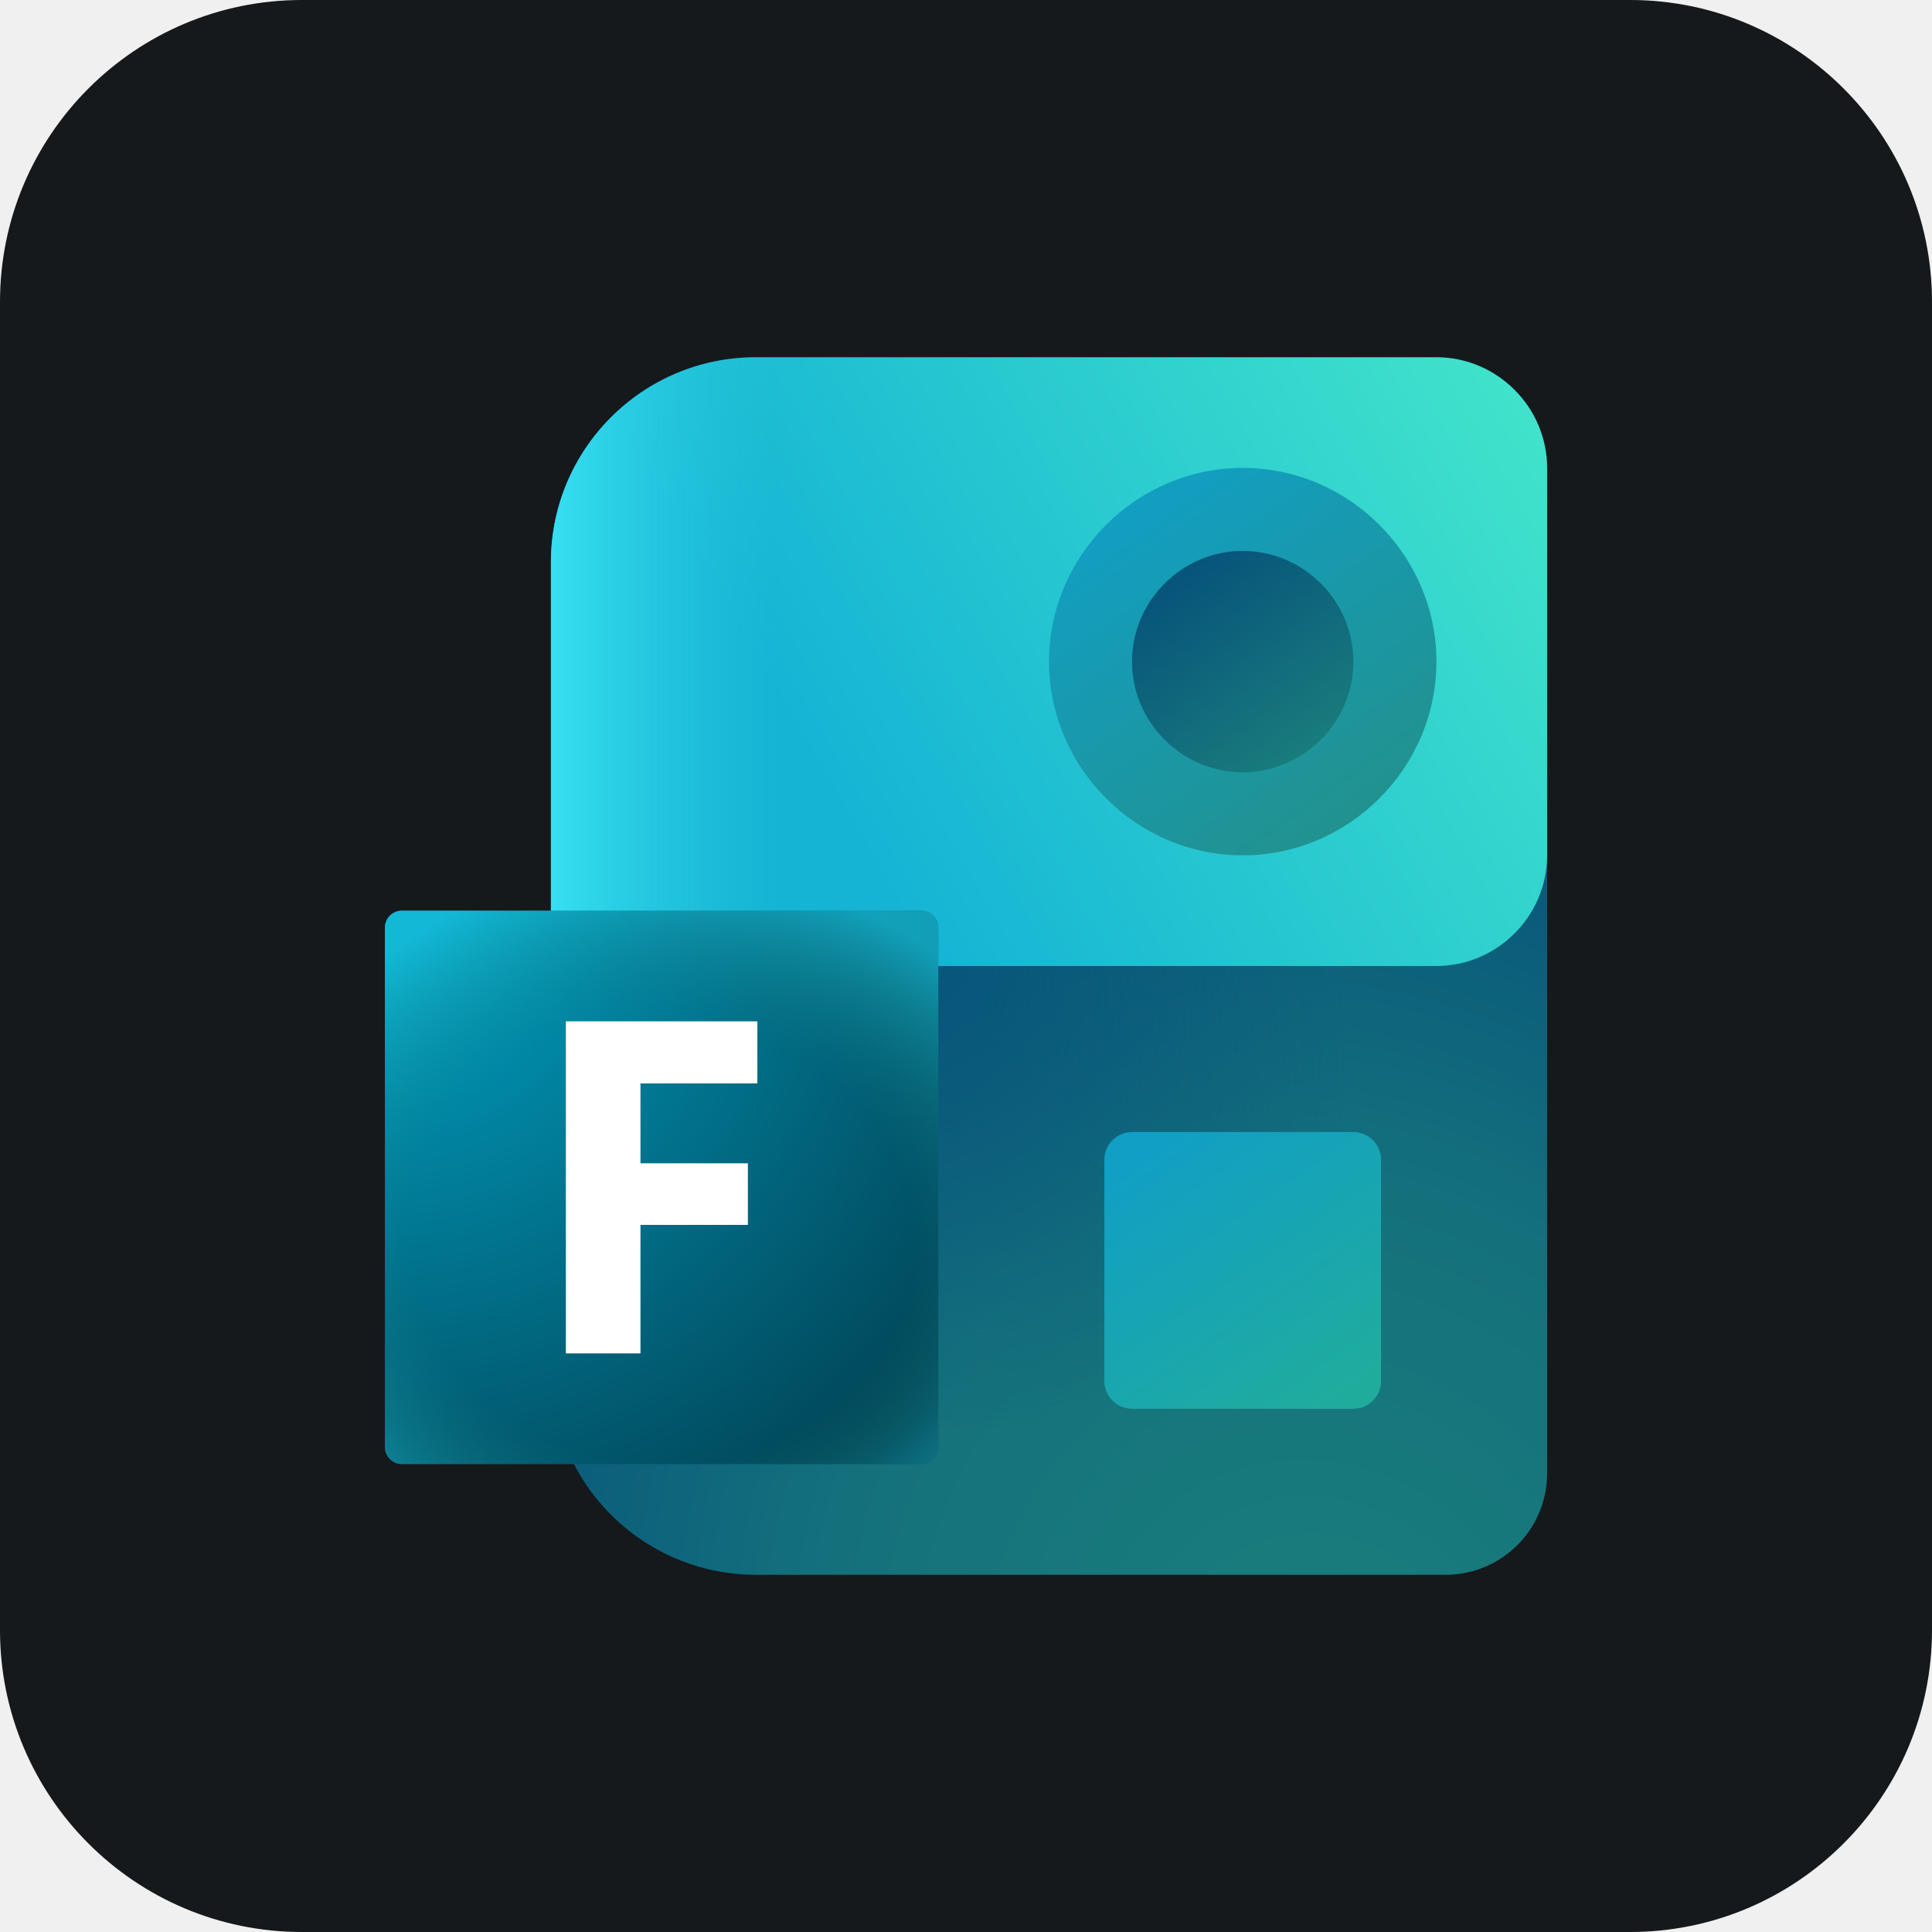
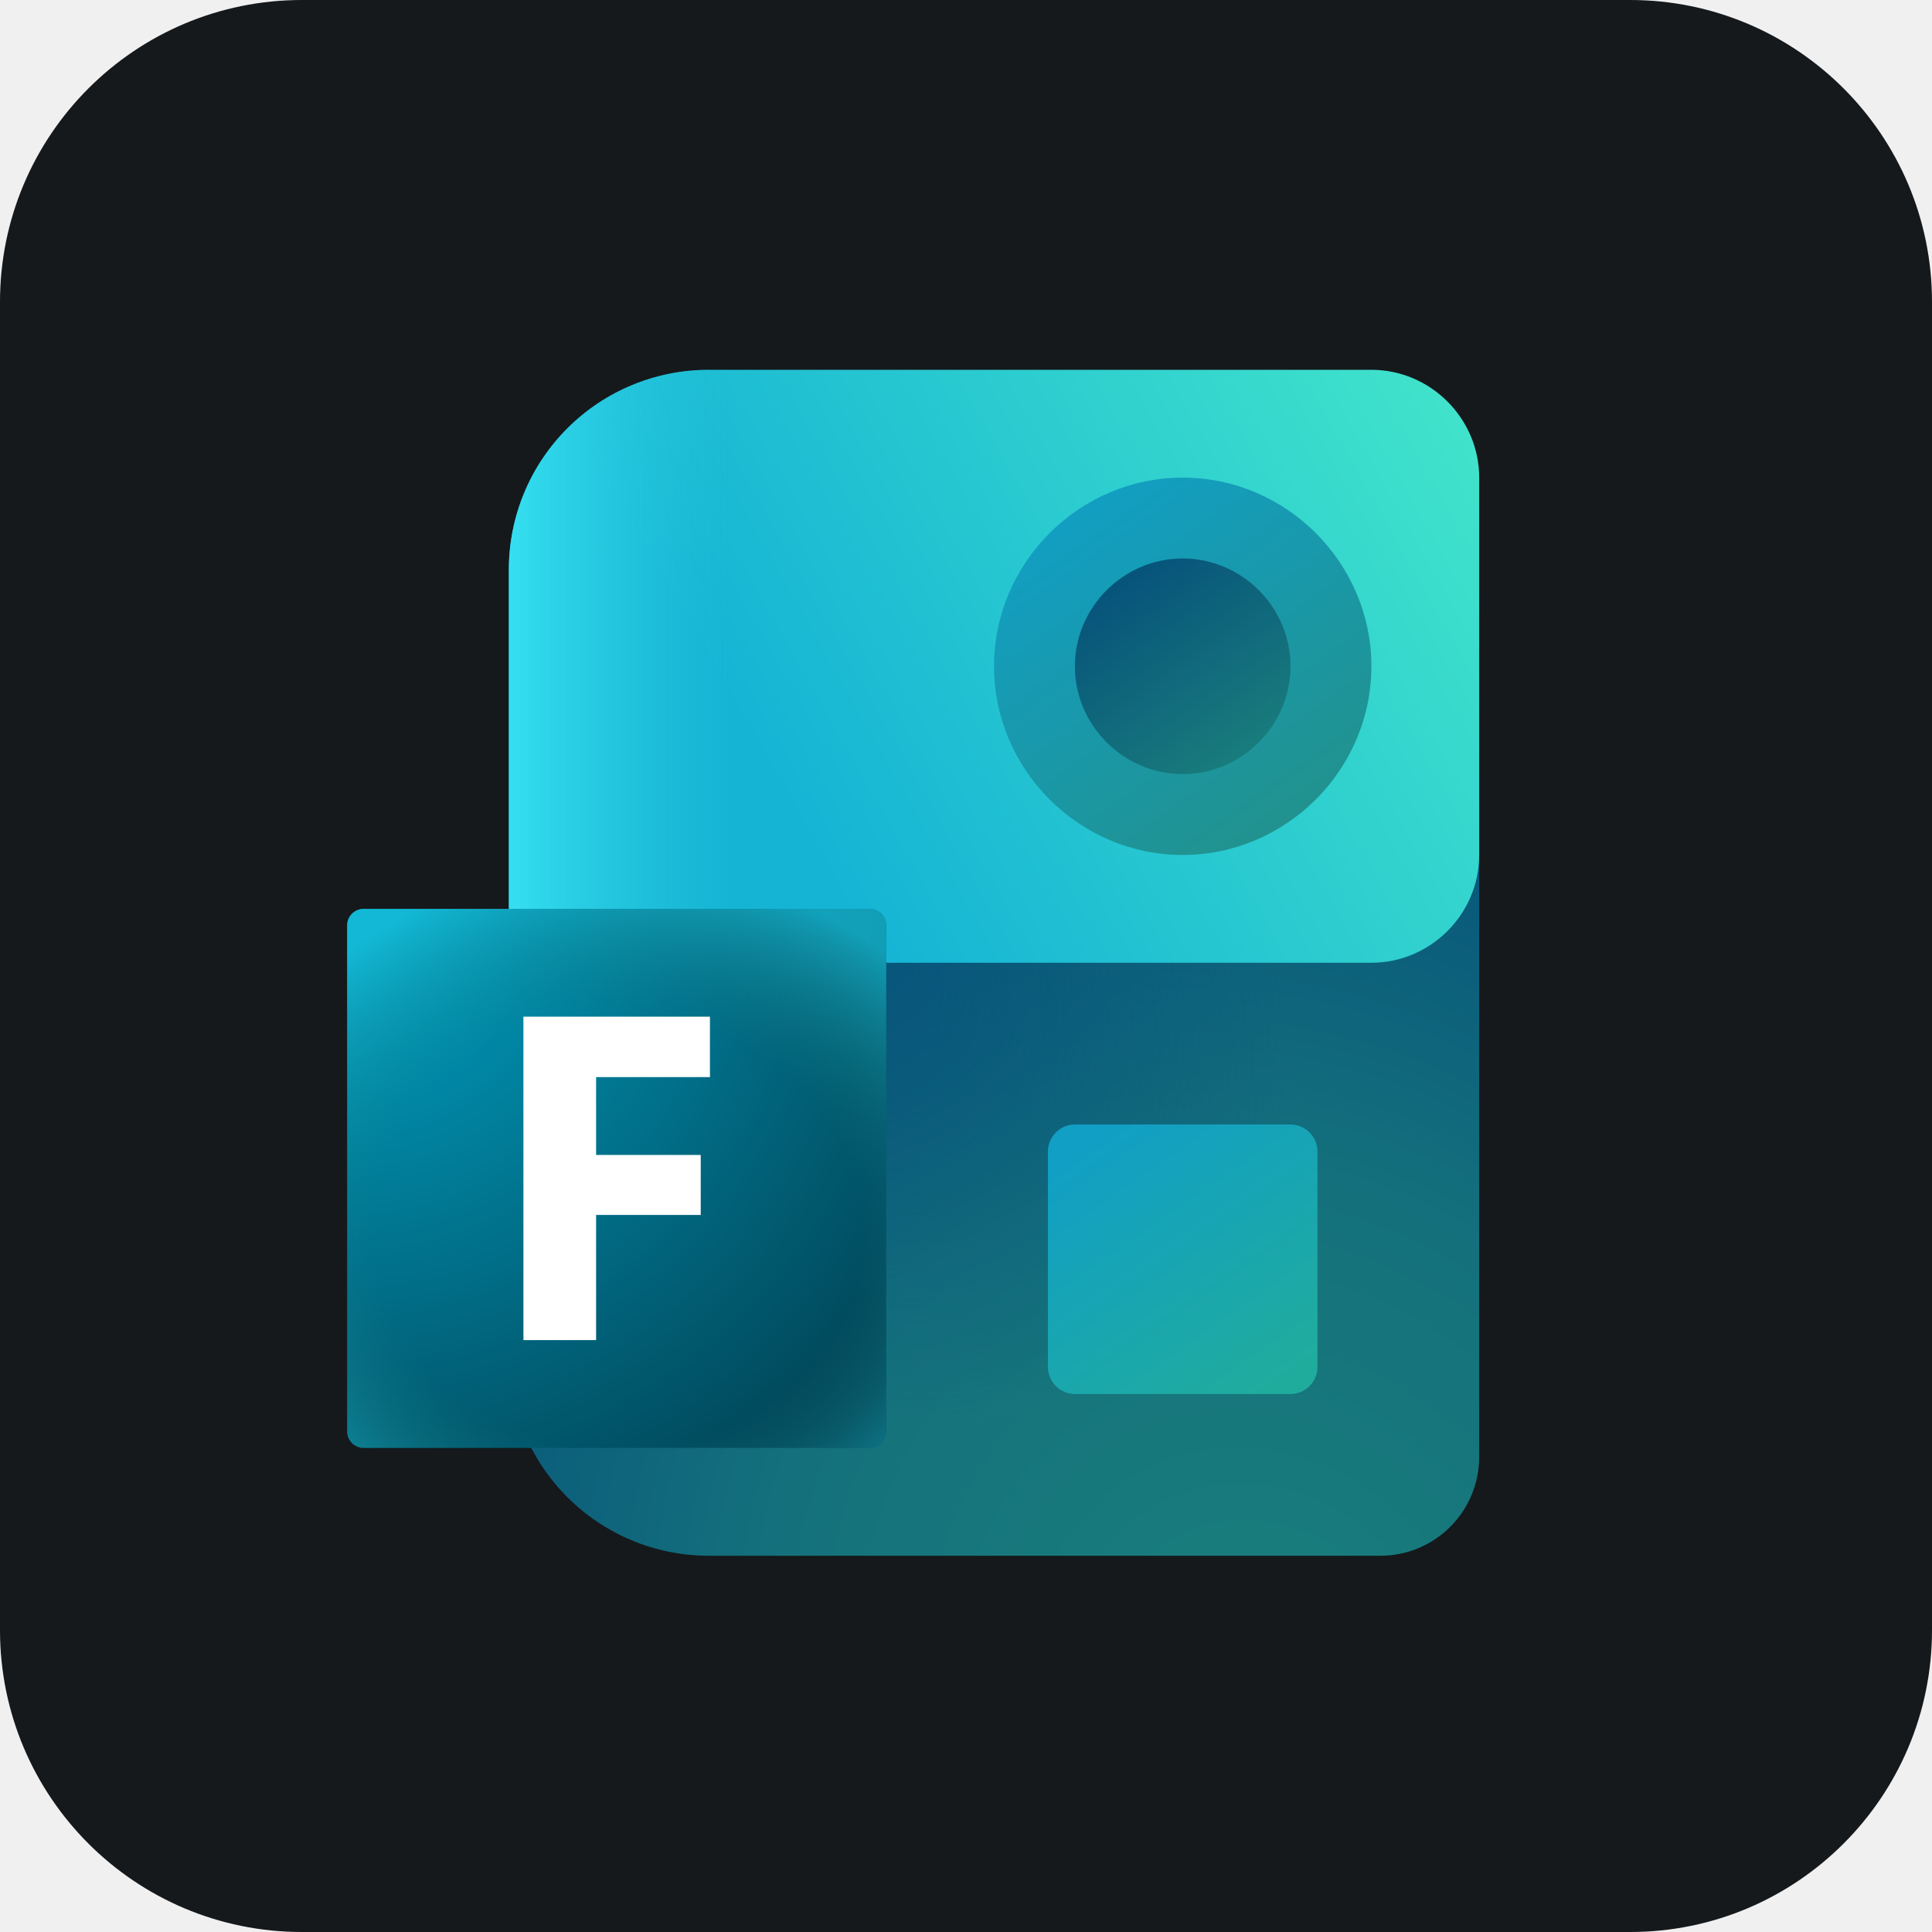
- <svg xmlns="http://www.w3.org/2000/svg" viewBox="0 0 256 256" xml:space="preserve" style="fill-rule:evenodd;clip-rule:evenodd;stroke-linejoin:round;stroke-miterlimit:2">
-   <path d="M256 40v176c0 22.077-17.923 40-40 40H40c-22.077 0-40-17.923-40-40V40C0 17.923 17.923 0 40 0h176c22.077 0 40 17.923 40 40" style="fill:#15191c" />
-   <path d="M3 14.75C3 11.596 5.596 9 8.75 9H21v12.167C21 22.179 20.18 23 19.167 23H6.688A3.706 3.706 0 0 1 3 19.312z" style="fill:url(#a);fill-rule:nonzero" transform="translate(51 40)scale(7.33333)" />
-   <path d="M3 14.75C3 11.596 5.596 9 8.75 9H21v12.167C21 22.179 20.18 23 19.167 23H6.688A3.706 3.706 0 0 1 3 19.312z" style="fill:url(#b);fill-rule:nonzero" transform="translate(51 40)scale(7.33333)" />
-   <path d="M3 4.688A3.706 3.706 0 0 1 6.688 1H19c1.097 0 2 .903 2 2v7c0 1.097-.903 2-2 2H6.688A3.715 3.715 0 0 0 3 15.7z" style="fill:url(#c);fill-rule:nonzero" transform="translate(51 40)scale(7.33333)" />
-   <path d="M3 4.688A3.706 3.706 0 0 1 6.688 1H19c1.097 0 2 .903 2 2v7c0 1.097-.903 2-2 2H6.688A3.715 3.715 0 0 0 3 15.7z" style="fill:url(#d);fill-rule:nonzero" transform="translate(51 40)scale(7.33333)" />
-   <path d="M15.5 10c1.92 0 3.5-1.58 3.5-3.5S17.42 3 15.5 3 12 4.58 12 6.5s1.58 3.5 3.5 3.5" style="fill:url(#e);fill-rule:nonzero" transform="translate(51 40)scale(7.33333)" />
-   <path d="M15.5 8.5c1.097 0 2-.903 2-2s-.903-2-2-2-2 .903-2 2 .903 2 2 2" style="fill:url(#f);fill-rule:nonzero" transform="translate(51 40)scale(7.33333)" />
-   <path d="M17.5 15h-4c-.274 0-.5.226-.5.5v4c0 .274.226.5.5.5h4c.274 0 .5-.226.5-.5v-4c0-.274-.226-.5-.5-.5" style="fill:url(#g);fill-rule:nonzero" transform="translate(51 40)scale(7.33333)" />
-   <path d="M10 11.307v9.386c0 .17-.137.307-.307.307H.307A.306.306 0 0 1 0 20.693v-9.386c0-.17.137-.307.307-.307h9.386c.17 0 .307.137.307.307" style="fill:url(#h)" transform="translate(51 40)scale(7.33333)" />
-   <path d="M10 11.307v9.386c0 .17-.137.307-.307.307H.307A.306.306 0 0 1 0 20.693v-9.386c0-.17.137-.307.307-.307h9.386c.17 0 .307.137.307.307" style="fill:url(#i)" transform="translate(51 40)scale(7.33333)" />
-   <path d="M6.73 14.121H4.618v1.444h1.941v1.113H4.618V19H3.27v-6h3.46z" style="fill:#fff;fill-rule:nonzero" transform="translate(51 40)scale(7.33333)" />
-   <defs>
-     <linearGradient id="c" x1="0" y1="0" x2="1" y2="0" gradientUnits="userSpaceOnUse" gradientTransform="rotate(-29.549 20.502 -1.497)scale(19.762)">
-       <stop offset="0" style="stop-color:#15b4d5;stop-opacity:1" />
-       <stop offset=".23" style="stop-color:#15b4d5;stop-opacity:1" />
-       <stop offset="1" style="stop-color:#43e5ca;stop-opacity:1" />
-     </linearGradient>
-     <linearGradient id="d" x1="0" y1="0" x2="1" y2="0" gradientUnits="userSpaceOnUse" gradientTransform="translate(7.959 6.129)scale(-4.959)">
-       <stop offset="0" style="stop-color:#29cbdc;stop-opacity:0" />
-       <stop offset=".18" style="stop-color:#29cbdc;stop-opacity:0" />
-       <stop offset="1" style="stop-color:#36dff1;stop-opacity:1" />
-     </linearGradient>
-     <linearGradient id="e" x1="0" y1="0" x2="1" y2="0" gradientUnits="userSpaceOnUse" gradientTransform="rotate(55 3.16 14.156)scale(8)">
-       <stop offset="0" style="stop-color:#119fc5;stop-opacity:1" />
-       <stop offset="1" style="stop-color:#22918b;stop-opacity:1" />
-     </linearGradient>
-     <linearGradient id="f" x1="0" y1="0" x2="1" y2="0" gradientUnits="userSpaceOnUse" gradientTransform="rotate(55.3 2.468 15.823)scale(4.518)">
-       <stop offset="0" style="stop-color:#06517b;stop-opacity:1" />
-       <stop offset="1" style="stop-color:#1a7f7c;stop-opacity:1" />
-     </linearGradient>
-     <linearGradient id="g" x1="0" y1="0" x2="1" y2="0" gradientUnits="userSpaceOnUse" gradientTransform="rotate(55.3 -7.8 20.767)scale(5.647)">
-       <stop offset="0" style="stop-color:#119fc5;stop-opacity:1" />
-       <stop offset="1" style="stop-color:#20ac9d;stop-opacity:1" />
-     </linearGradient>
-     <radialGradient id="a" cx="0" cy="0" r="1" gradientUnits="userSpaceOnUse" gradientTransform="matrix(-11.0001 -18.9999 16.6989 -9.66792 17 25.5)">
-       <stop offset="0" style="stop-color:#1a7f7c;stop-opacity:1" />
-       <stop offset=".01" style="stop-color:#1a7f7c;stop-opacity:1" />
-       <stop offset=".45" style="stop-color:#14717c;stop-opacity:1" />
-       <stop offset=".8" style="stop-color:#08567b;stop-opacity:1" />
-       <stop offset="1" style="stop-color:#08567b;stop-opacity:1" />
-     </radialGradient>
-     <radialGradient id="b" cx="0" cy="0" r="1" gradientUnits="userSpaceOnUse" gradientTransform="matrix(-7.1875 -7.1875 5.56524 -5.56296 8.5 11.5)">
-       <stop offset="0" style="stop-color:#06517b;stop-opacity:.8" />
-       <stop offset=".99" style="stop-color:#06517b;stop-opacity:0" />
-       <stop offset="1" style="stop-color:#06517b;stop-opacity:0" />
-     </radialGradient>
-     <radialGradient id="h" cx="0" cy="0" r="1" gradientUnits="userSpaceOnUse" gradientTransform="rotate(45 -13.278 5.5)scale(14.1421)">
-       <stop offset="0" style="stop-color:#009bbc;stop-opacity:1" />
-       <stop offset=".06" style="stop-color:#009bbc;stop-opacity:1" />
-       <stop offset=".59" style="stop-color:#01657d;stop-opacity:1" />
-       <stop offset=".94" style="stop-color:#014354;stop-opacity:1" />
-       <stop offset="1" style="stop-color:#014354;stop-opacity:1" />
-     </radialGradient>
-     <radialGradient id="i" cx="0" cy="0" r="1" gradientUnits="userSpaceOnUse" gradientTransform="matrix(0 7 -7.96875 0 5 17)">
-       <stop offset="0" style="stop-color:#1e8581;stop-opacity:0" />
-       <stop offset=".57" style="stop-color:#1e8581;stop-opacity:0" />
-       <stop offset=".97" style="stop-color:#1ecbe6;stop-opacity:.6" />
-       <stop offset="1" style="stop-color:#1ecbe6;stop-opacity:.6" />
-     </radialGradient>
-   </defs>
+ <svg xmlns="http://www.w3.org/2000/svg" width="256" height="256" title="Microsoft Forms" viewBox="0 0 256 256" fill="none" id="microsoftforms">
+   <style>
+ #microsoftforms {
+     rect {fill: #15191C}
+ 
+     @media (prefers-color-scheme: light) {
+         rect {fill: #F4F2ED}
+     }
+ }
+ </style>
+   <rect width="256" height="256" rx="40" fill="#15191C" />
+   <path d="M67.429 147.214C67.429 124.686 85.971 106.143 108.5 106.143H196V193.05C196 200.279 190.143 206.143 182.907 206.143H93.771C86.795 206.109 80.115 203.323 75.182 198.39C70.249 193.457 67.462 186.776 67.429 179.8V147.214Z" fill="url(#paint0_radial_189_100)" />
+   <path d="M67.429 147.214C67.429 124.686 85.971 106.143 108.5 106.143H196V193.05C196 200.279 190.143 206.143 182.907 206.143H93.771C86.795 206.109 80.115 203.323 75.182 198.39C70.249 193.457 67.462 186.776 67.429 179.8V147.214Z" fill="url(#paint1_radial_189_100)" />
+   <path d="M67.429 75.343C67.462 68.367 70.249 61.686 75.182 56.753C80.115 51.82 86.795 49.034 93.771 49H181.714C189.55 49 196 55.45 196 63.286V113.286C196 121.121 189.55 127.571 181.714 127.571H93.771C86.786 127.622 80.102 130.426 75.17 135.373C70.238 140.321 67.457 147.014 67.429 154V75.343Z" fill="url(#paint2_linear_189_100)" />
+   <path d="M67.429 75.343C67.462 68.367 70.249 61.686 75.182 56.753C80.115 51.82 86.795 49.034 93.771 49H181.714C189.55 49 196 55.45 196 63.286V113.286C196 121.121 189.55 127.571 181.714 127.571H93.771C86.786 127.622 80.102 130.426 75.17 135.373C70.238 140.321 67.457 147.014 67.429 154V75.343Z" fill="url(#paint3_linear_189_100)" />
+   <path d="M156.714 113.286C170.429 113.286 181.714 102 181.714 88.286C181.714 74.571 170.429 63.286 156.714 63.286C143 63.286 131.714 74.571 131.714 88.286C131.714 102 143 113.286 156.714 113.286Z" fill="url(#paint4_linear_189_100)" />
+   <path d="M156.714 102.571C164.55 102.571 171 96.121 171 88.286C171 80.45 164.55 74 156.714 74C148.879 74 142.429 80.45 142.429 88.286C142.429 96.121 148.879 102.571 156.714 102.571Z" fill="url(#paint5_linear_189_100)" />
+   <path d="M171 149H142.428C140.471 149 138.857 150.614 138.857 152.571V181.143C138.857 183.1 140.471 184.714 142.428 184.714H171C172.957 184.714 174.571 183.1 174.571 181.143V152.571C174.571 150.614 172.957 149 171 149Z" fill="url(#paint6_linear_189_100)" />
+   <path fill-rule="evenodd" clip-rule="evenodd" d="M117.429 122.621V189.664C117.429 190.879 116.45 191.857 115.236 191.857H48.193C47.905 191.858 47.619 191.802 47.353 191.692C47.086 191.582 46.844 191.421 46.64 191.217C46.436 191.013 46.275 190.771 46.165 190.505C46.055 190.238 45.999 189.953 46 189.664V122.621C46 121.407 46.979 120.429 48.193 120.429H115.236C116.45 120.429 117.429 121.407 117.429 122.621Z" fill="url(#paint7_radial_189_100)" />
+   <path fill-rule="evenodd" clip-rule="evenodd" d="M117.429 122.621V189.664C117.429 190.879 116.45 191.857 115.236 191.857H48.193C47.905 191.858 47.619 191.802 47.353 191.692C47.086 191.582 46.844 191.421 46.64 191.217C46.436 191.013 46.275 190.771 46.165 190.505C46.055 190.238 45.999 189.953 46 189.664V122.621C46 121.407 46.979 120.429 48.193 120.429H115.236C116.45 120.429 117.429 121.407 117.429 122.621Z" fill="url(#paint8_radial_189_100)" />
+   <path d="M94.072 142.721H78.986V153.036H92.85V160.986H78.986V177.571H69.357V134.714H94.072V142.721Z" fill="white" />
+   <radialGradient id="paint0_radial_189_100" cx="0" cy="0" r="1" gradientUnits="userSpaceOnUse" gradientTransform="translate(167.429 224) rotate(-120.069) scale(156.818 137.826)">
+     <stop stop-color="#1A7F7C" />
+     <stop offset="0.01" stop-color="#1A7F7C" />
+     <stop offset="0.45" stop-color="#14717C" />
+     <stop offset="0.8" stop-color="#08567B" />
+     <stop offset="1" stop-color="#08567B" />
+   </radialGradient>
+   <radialGradient id="paint1_radial_189_100" cx="0" cy="0" r="1" gradientTransform="matrix(-51.3393 -51.3393 39.7517 -39.7354 106.714 124)" gradientUnits="userSpaceOnUse">
+     <stop stop-color="#06517B" stop-opacity="0.8" />
+     <stop offset="0.99" stop-color="#06517B" stop-opacity="0" />
+     <stop offset="1" stop-color="#06517B" stop-opacity="0" />
+   </radialGradient>
+   <linearGradient id="paint2_linear_189_100" x1="70.321" y1="112.687" x2="193.118" y2="43.073" gradientUnits="userSpaceOnUse">
+     <stop stop-color="#15B4D5" />
+     <stop offset="0.23" stop-color="#15B4D5" />
+     <stop offset="1" stop-color="#43E5CA" />
+   </linearGradient>
+   <linearGradient id="paint3_linear_189_100" x1="102.85" y1="85.636" x2="67.429" y2="85.636" gradientUnits="userSpaceOnUse">
+     <stop stop-color="#29CBDC" stop-opacity="0" />
+     <stop offset="0.18" stop-color="#29CBDC" stop-opacity="0" />
+     <stop offset="1" stop-color="#36DFF1" />
+   </linearGradient>
+   <linearGradient id="paint4_linear_189_100" x1="138.453" y1="66.485" x2="171.229" y2="113.294" gradientUnits="userSpaceOnUse">
+     <stop stop-color="#119FC5" />
+     <stop offset="1" stop-color="#22918B" />
+   </linearGradient>
+   <linearGradient id="paint5_linear_189_100" x1="146.513" y1="76.045" x2="164.884" y2="102.576" gradientUnits="userSpaceOnUse">
+     <stop stop-color="#06517B" />
+     <stop offset="1" stop-color="#1A7F7C" />
+   </linearGradient>
+   <linearGradient id="paint6_linear_189_100" x1="143.956" y1="151.554" x2="166.918" y2="184.715" gradientUnits="userSpaceOnUse">
+     <stop stop-color="#119FC5" />
+     <stop offset="1" stop-color="#20AC9D" />
+   </linearGradient>
+   <radialGradient id="paint7_radial_189_100" cx="0" cy="0" r="1" gradientUnits="userSpaceOnUse" gradientTransform="translate(46.0004 120.428) rotate(45) scale(101.015)">
+     <stop stop-color="#009BBC" />
+     <stop offset="0.06" stop-color="#009BBC" />
+     <stop offset="0.59" stop-color="#01657D" />
+     <stop offset="0.94" stop-color="#014354" />
+     <stop offset="1" stop-color="#014354" />
+   </radialGradient>
+   <radialGradient id="paint8_radial_189_100" cx="0" cy="0" r="1" gradientUnits="userSpaceOnUse" gradientTransform="translate(81.7143 163.286) rotate(90) scale(50 56.9196)">
+     <stop stop-color="#1E8581" stop-opacity="0" />
+     <stop offset="0.57" stop-color="#1E8581" stop-opacity="0" />
+     <stop offset="0.97" stop-color="#1ECBE6" stop-opacity="0.6" />
+     <stop offset="1" stop-color="#1ECBE6" stop-opacity="0.6" />
+   </radialGradient>
</svg>
